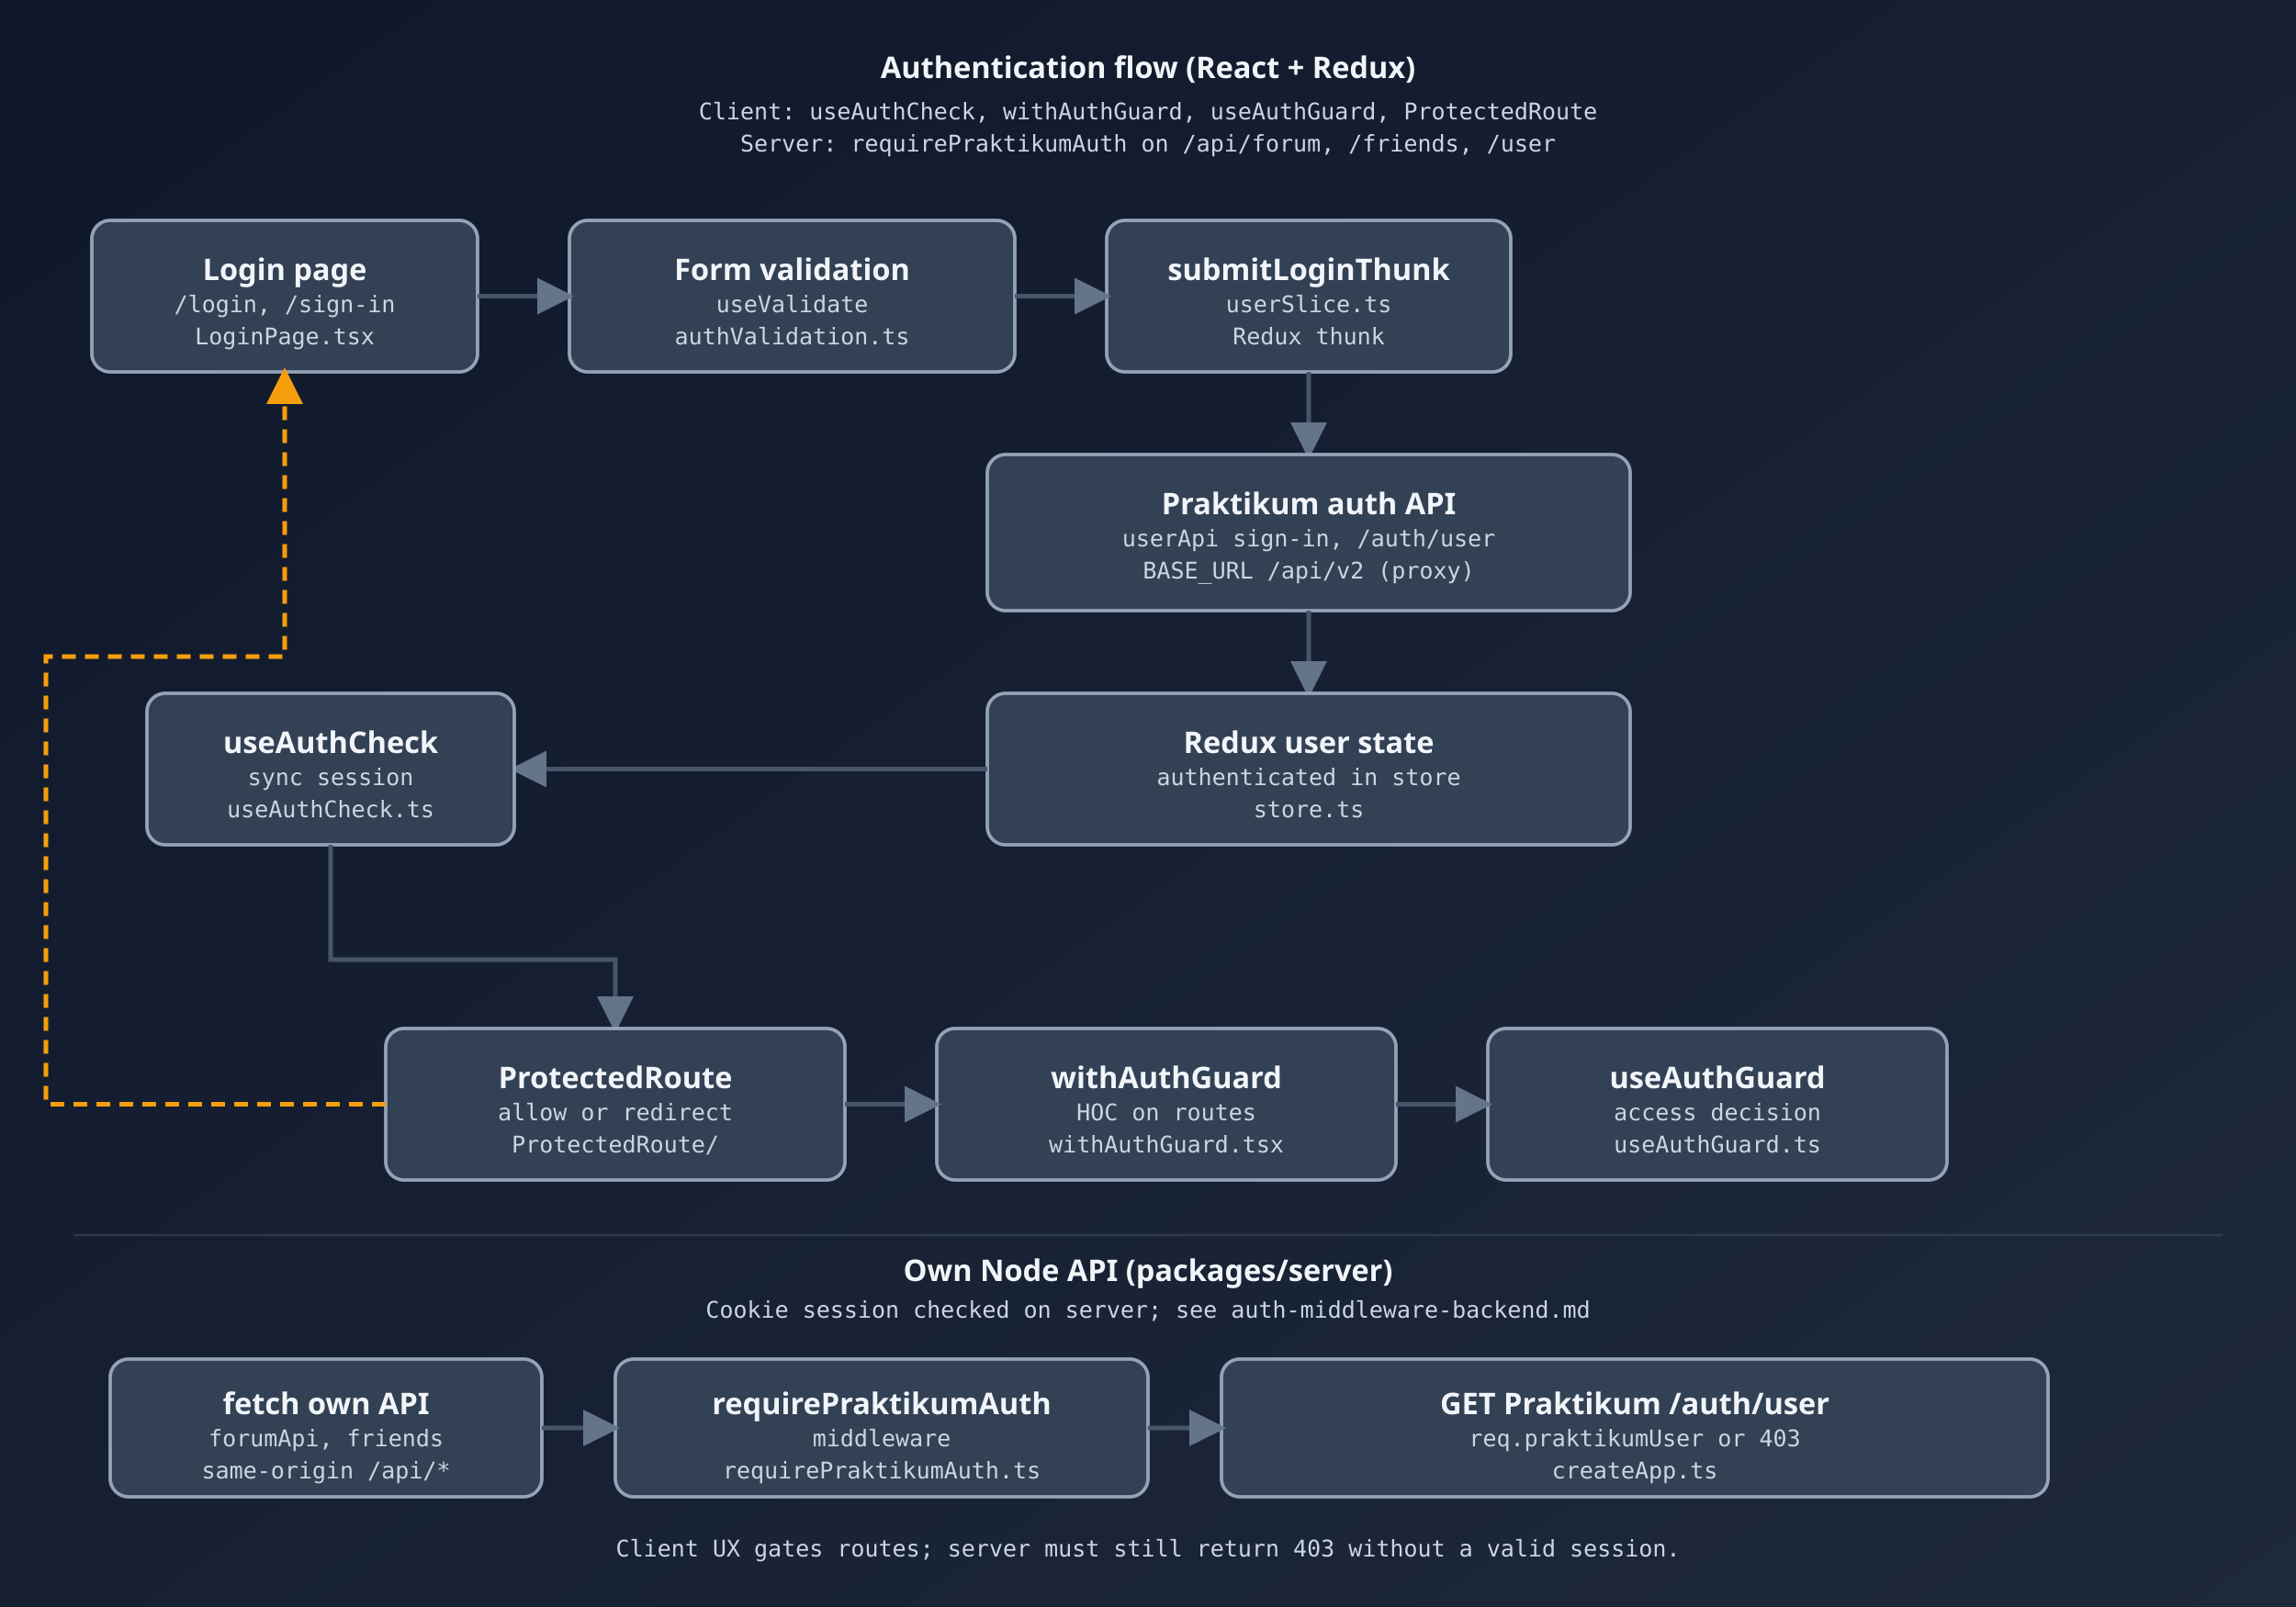
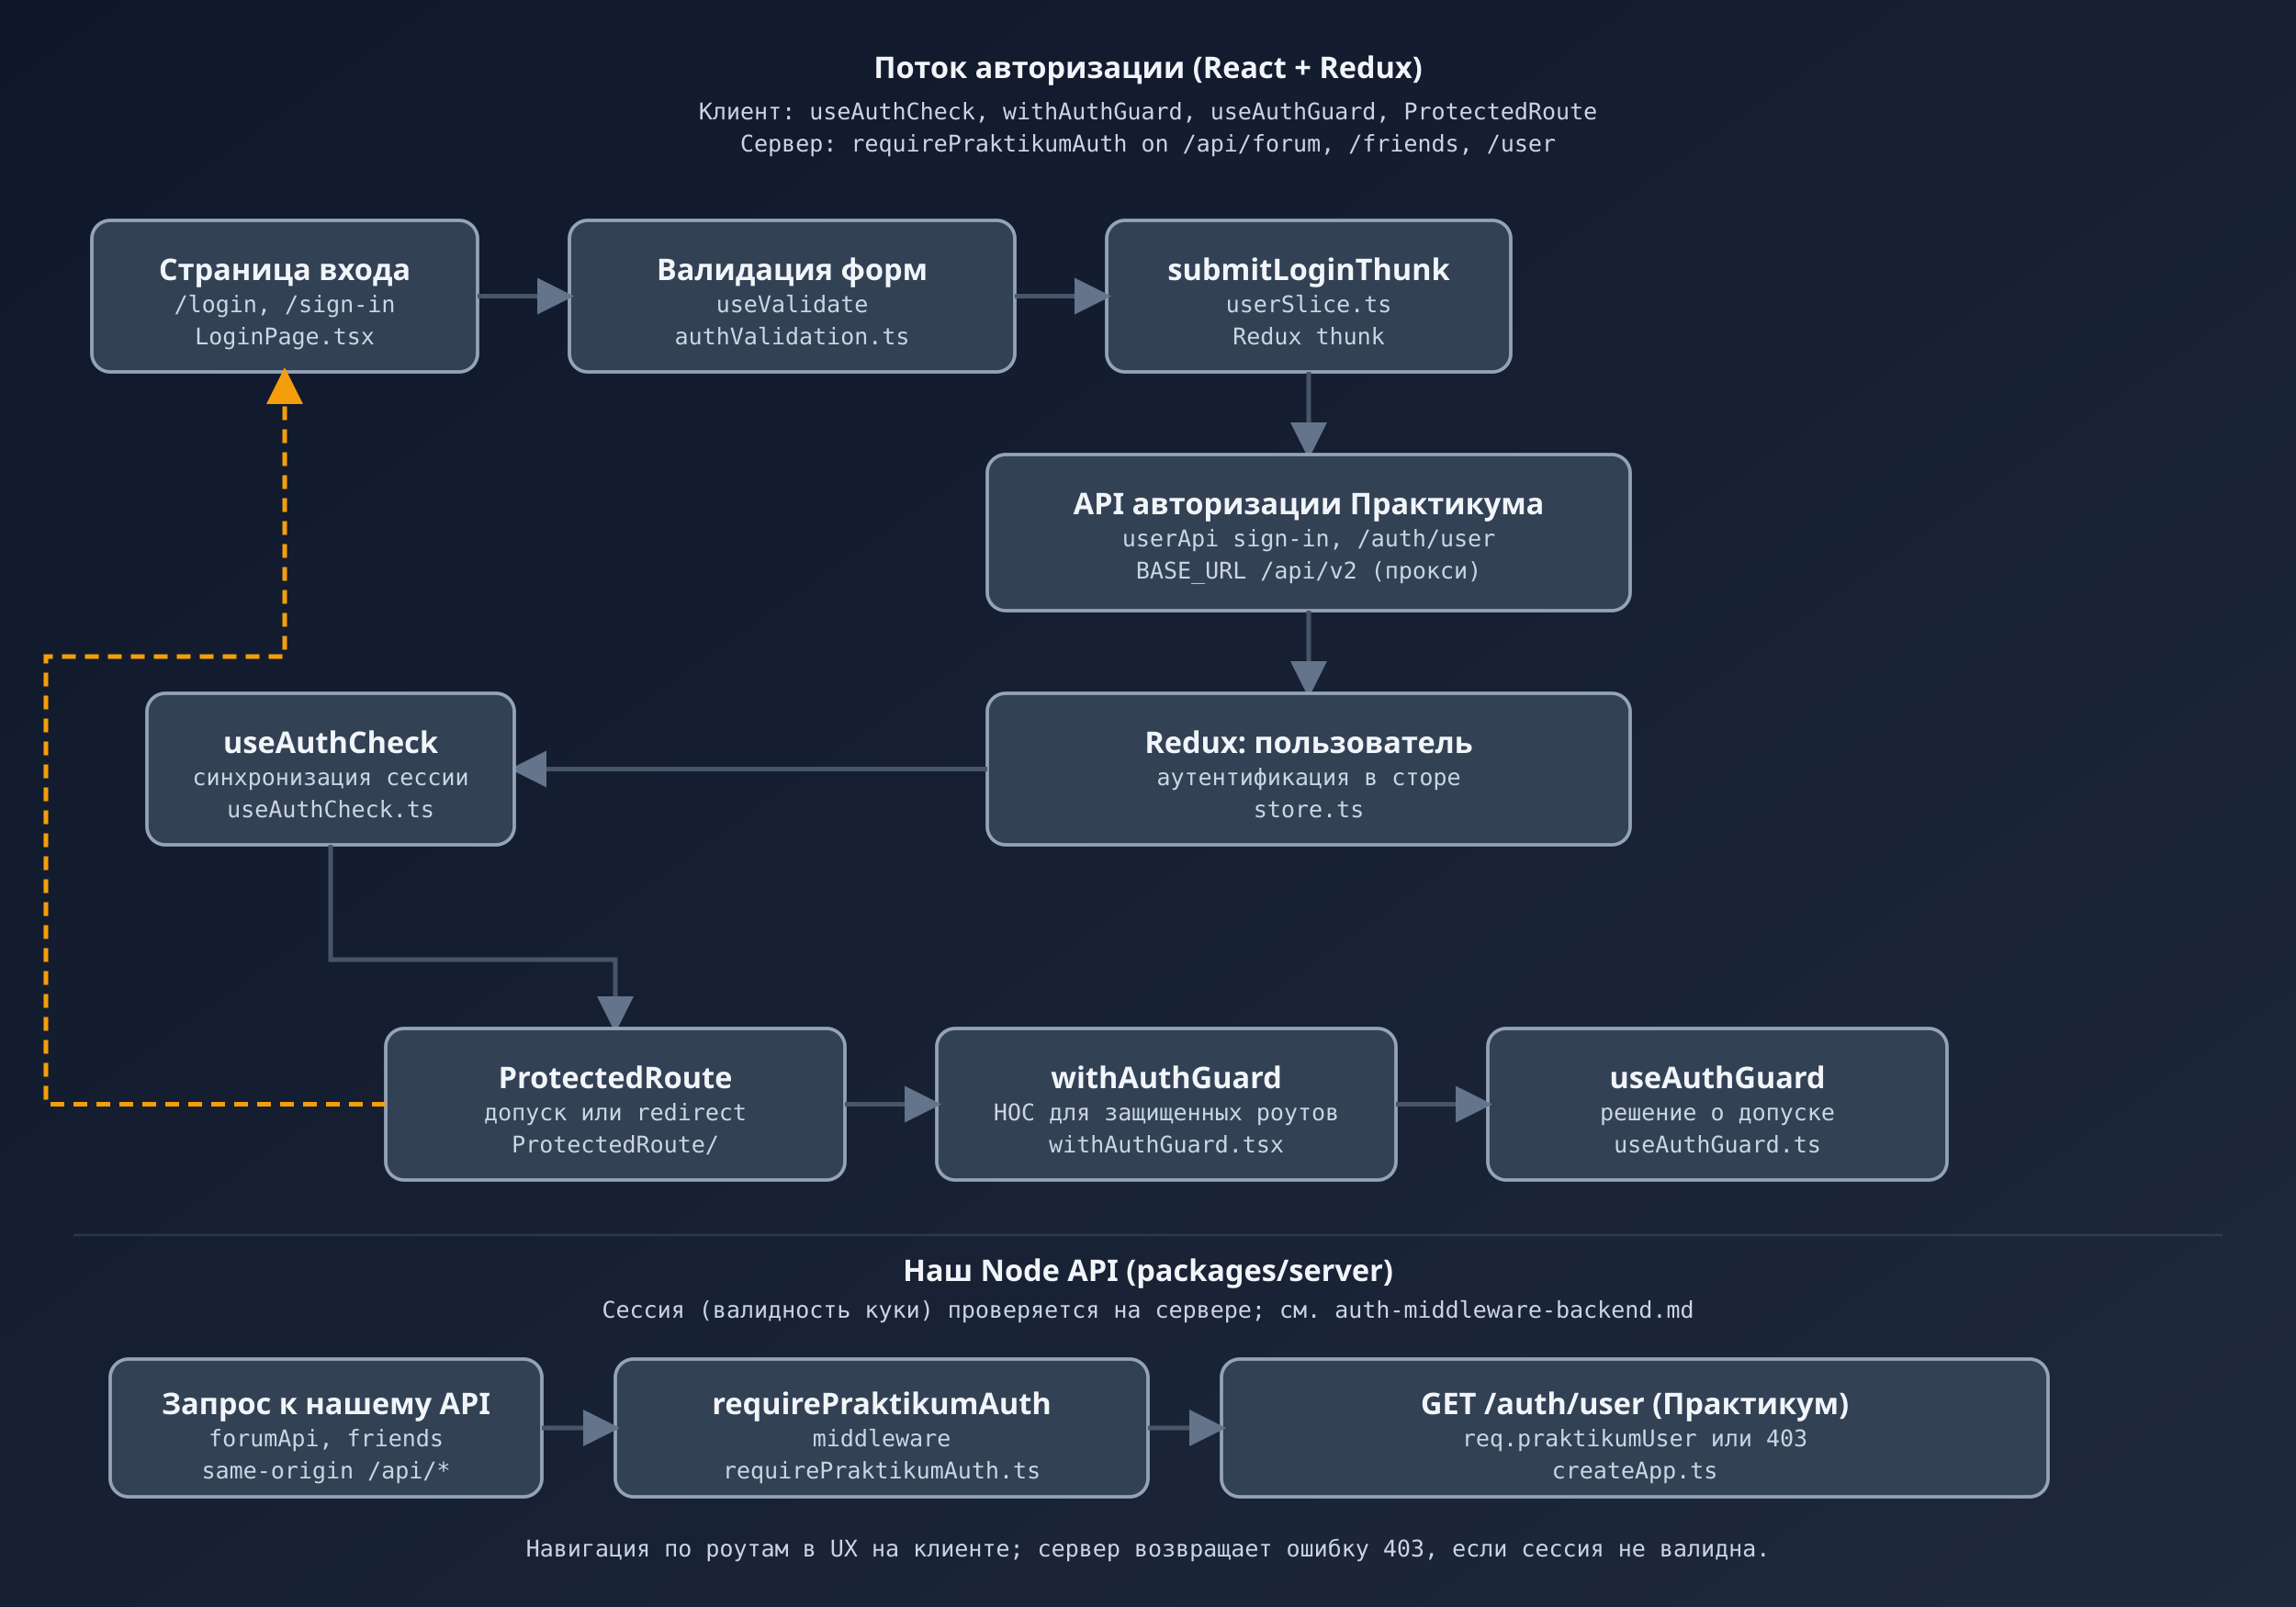
<svg xmlns="http://www.w3.org/2000/svg" viewBox="0 0 1000 700" role="img" aria-labelledby="title desc">
  <defs>
    <linearGradient id="bg" x1="0%" y1="0%" x2="100%" y2="100%">
      <stop offset="0%" style="stop-color:#0f172a" />
      <stop offset="100%" style="stop-color:#1e293b" />
    </linearGradient>
    <filter id="glow" x="-50%" y="-50%" width="200%" height="200%">
      <feGaussianBlur stdDeviation="2.5" result="b" />
      <feMerge>
        <feMergeNode in="b" />
        <feMergeNode in="SourceGraphic" />
      </feMerge>
    </filter>
    <style>
      .box { fill:#334155; stroke:#94a3b8; stroke-width:1.5; rx:8; animation:glow 8s ease-in-out infinite; }
      .lbl { fill:#f1f5f9; font:600 13px system-ui,sans-serif; text-anchor:middle; }
      .sub { fill:#cbd5e1; font:10px ui-monospace,monospace; text-anchor:middle; }
      .arr { stroke:#475569; stroke-width:2; fill:none; marker-end:url(#m); animation:line 8s ease-in-out infinite; }
      .redirect { stroke:#f59e0b; stroke-width:2; fill:none; stroke-dasharray:6 4; marker-end:url(#mo); }
      .sep { stroke:#475569; stroke-width:1; opacity:0.45; }
      .cap { fill:#94a3b8; font:600 10px system-ui,sans-serif; }
      @keyframes glow { 0%,1.5%{stroke:#38bdf8;stroke-width:2.5;fill:#1e3a5f;filter:url(#glow)} 3%,100%{stroke:#94a3b8;stroke-width:1.5;fill:#334155;filter:none} }
      @keyframes line { 0%,1.5%{stroke:#38bdf8;stroke-width:2.5} 3%,100%{stroke:#475569;stroke-width:2} }
      #b1,#l1{animation-delay:0s} #b2,#l2{animation-delay:1s} #b3,#l3{animation-delay:2s} #b4,#l4{animation-delay:3s}
      #b5,#l5{animation-delay:4s} #b6,#l6{animation-delay:5s} #b7,#l7{animation-delay:6s} #b8,#l8{animation-delay:7s}
      #b9,#l9{animation-delay:7.5s} #b10,#la1{animation-delay:0s} #b11,#la2{animation-delay:1s} #b12,#la3{animation-delay:2s}
    </style>
    <marker id="m" markerWidth="8" markerHeight="8" refX="7" refY="4" orient="auto">
      <polygon points="0 0, 8 4, 0 8" fill="#64748b" />
    </marker>
    <marker id="mo" markerWidth="8" markerHeight="8" refX="7" refY="4" orient="auto">
      <polygon points="0 0, 8 4, 0 8" fill="#f59e0b" />
    </marker>
  </defs>
  <rect width="100%" height="100%" fill="url(#bg)" />
-   <text x="500" y="34" class="lbl" font-size="16">Authentication flow (React + Redux)</text>
-   <text x="500" y="52" class="sub">Client: useAuthCheck, withAuthGuard, useAuthGuard, ProtectedRoute</text>
-   <text x="500" y="66" class="sub">Server: requirePraktikumAuth on /api/forum, /friends, /user</text>
+   <text x="500" y="34" class="lbl" font-size="16">Поток авторизации (React + Redux)</text>
+   <text x="500" y="52" class="sub">Клиент: useAuthCheck, withAuthGuard, useAuthGuard, ProtectedRoute</text>
+   <text x="500" y="66" class="sub">Сервер: requirePraktikumAuth on /api/forum, /friends, /user</text>
  <rect id="b1" x="40" y="96" width="168" height="66" class="box" />
-   <text x="124" y="122" class="lbl">Login page</text>
+   <text x="124" y="122" class="lbl">Страница входа</text>
  <text x="124" y="136" class="sub">/login, /sign-in</text>
  <text x="124" y="150" class="sub">LoginPage.tsx</text>
  <rect id="b2" x="248" y="96" width="194" height="66" class="box" />
-   <text x="345" y="122" class="lbl">Form validation</text>
+   <text x="345" y="122" class="lbl">Валидация форм</text>
  <text x="345" y="136" class="sub">useValidate</text>
  <text x="345" y="150" class="sub">authValidation.ts</text>
  <rect id="b3" x="482" y="96" width="176" height="66" class="box" />
  <text x="570" y="122" class="lbl">submitLoginThunk</text>
  <text x="570" y="136" class="sub">userSlice.ts</text>
  <text x="570" y="150" class="sub">Redux thunk</text>
  <path id="l1" class="arr" d="M 208 129 L 248 129" />
  <path id="l2" class="arr" d="M 442 129 L 482 129" />
  <path id="l3" class="arr" d="M 570 162 L 570 198" />
  <rect id="b4" x="430" y="198" width="280" height="68" class="box" />
-   <text x="570" y="224" class="lbl">Praktikum auth API</text>
+   <text x="570" y="224" class="lbl">API авторизации Практикума</text>
  <text x="570" y="238" class="sub">userApi sign-in, /auth/user</text>
-   <text x="570" y="252" class="sub">BASE_URL /api/v2 (proxy)</text>
+   <text x="570" y="252" class="sub">BASE_URL /api/v2 (прокси)</text>
  <path id="l4" class="arr" d="M 570 266 L 570 302" />
  <rect id="b5" x="430" y="302" width="280" height="66" class="box" />
-   <text x="570" y="328" class="lbl">Redux user state</text>
-   <text x="570" y="342" class="sub">authenticated in store</text>
+   <text x="570" y="328" class="lbl">Redux: пользователь</text>
+   <text x="570" y="342" class="sub">аутентификация в сторе</text>
  <text x="570" y="356" class="sub">store.ts</text>
  <path id="l5" class="arr" d="M 430 335 L 224 335" />
  <rect id="b6" x="64" y="302" width="160" height="66" class="box" />
  <text x="144" y="328" class="lbl">useAuthCheck</text>
-   <text x="144" y="342" class="sub">sync session</text>
+   <text x="144" y="342" class="sub">синхронизация сессии</text>
  <text x="144" y="356" class="sub">useAuthCheck.ts</text>
  <path id="l6" class="arr" d="M 144 368 L 144 418 L 268 418 L 268 448" />
  <rect id="b7" x="168" y="448" width="200" height="66" class="box" />
  <text x="268" y="474" class="lbl">ProtectedRoute</text>
-   <text x="268" y="488" class="sub">allow or redirect</text>
+   <text x="268" y="488" class="sub">допуск или redirect</text>
  <text x="268" y="502" class="sub">ProtectedRoute/</text>
  <rect id="b8" x="408" y="448" width="200" height="66" class="box" />
  <text x="508" y="474" class="lbl">withAuthGuard</text>
-   <text x="508" y="488" class="sub">HOC on routes</text>
+   <text x="508" y="488" class="sub">HOC для защищенных роутов</text>
  <text x="508" y="502" class="sub">withAuthGuard.tsx</text>
  <rect id="b9" x="648" y="448" width="200" height="66" class="box" />
  <text x="748" y="474" class="lbl">useAuthGuard</text>
-   <text x="748" y="488" class="sub">access decision</text>
+   <text x="748" y="488" class="sub">решение о допуске</text>
  <text x="748" y="502" class="sub">useAuthGuard.ts</text>
  <path id="l7" class="arr" d="M 368 481 L 408 481" />
  <path id="l8" class="arr" d="M 608 481 L 648 481" />
  <path id="l9" class="redirect" d="M 168 481 L 20 481 L 20 286 L 124 286 L 124 162" />
  <line class="sep" x1="32" y1="538" x2="968" y2="538" />
-   <text x="500" y="558" class="lbl" font-size="13">Own Node API (packages/server)</text>
-   <text x="500" y="574" class="sub">Cookie session checked on server; see auth-middleware-backend.md</text>
+   <text x="500" y="558" class="lbl" font-size="13">Наш Node API (packages/server)</text>
+   <text x="500" y="574" class="sub">Сессия (валидность куки) проверяется на сервере; см. auth-middleware-backend.md</text>
  <rect id="b10" x="48" y="592" width="188" height="60" class="box" />
-   <text x="142" y="616" class="lbl">fetch own API</text>
+   <text x="142" y="616" class="lbl">Запрос к нашему API</text>
  <text x="142" y="630" class="sub">forumApi, friends</text>
  <text x="142" y="644" class="sub">same-origin /api/*</text>
  <rect id="b11" x="268" y="592" width="232" height="60" class="box" />
  <text x="384" y="616" class="lbl">requirePraktikumAuth</text>
  <text x="384" y="630" class="sub">middleware</text>
  <text x="384" y="644" class="sub">requirePraktikumAuth.ts</text>
  <rect id="b12" x="532" y="592" width="360" height="60" class="box" />
-   <text x="712" y="616" class="lbl">GET Praktikum /auth/user</text>
-   <text x="712" y="630" class="sub">req.praktikumUser or 403</text>
+   <text x="712" y="616" class="lbl">GET /auth/user (Практикум)</text>
+   <text x="712" y="630" class="sub">req.praktikumUser или 403</text>
  <text x="712" y="644" class="sub">createApp.ts</text>
  <path id="la1" class="arr" d="M 236 622 L 268 622" />
  <path id="la2" class="arr" d="M 500 622 L 532 622" />
-   <text x="500" y="678" class="sub">Client UX gates routes; server must still return 403 without a valid session.</text>
+   <text x="500" y="678" class="sub">Навигация по роутам в UX на клиенте; сервер возвращает ошибку 403, если сессия не валидна.</text>
</svg>
